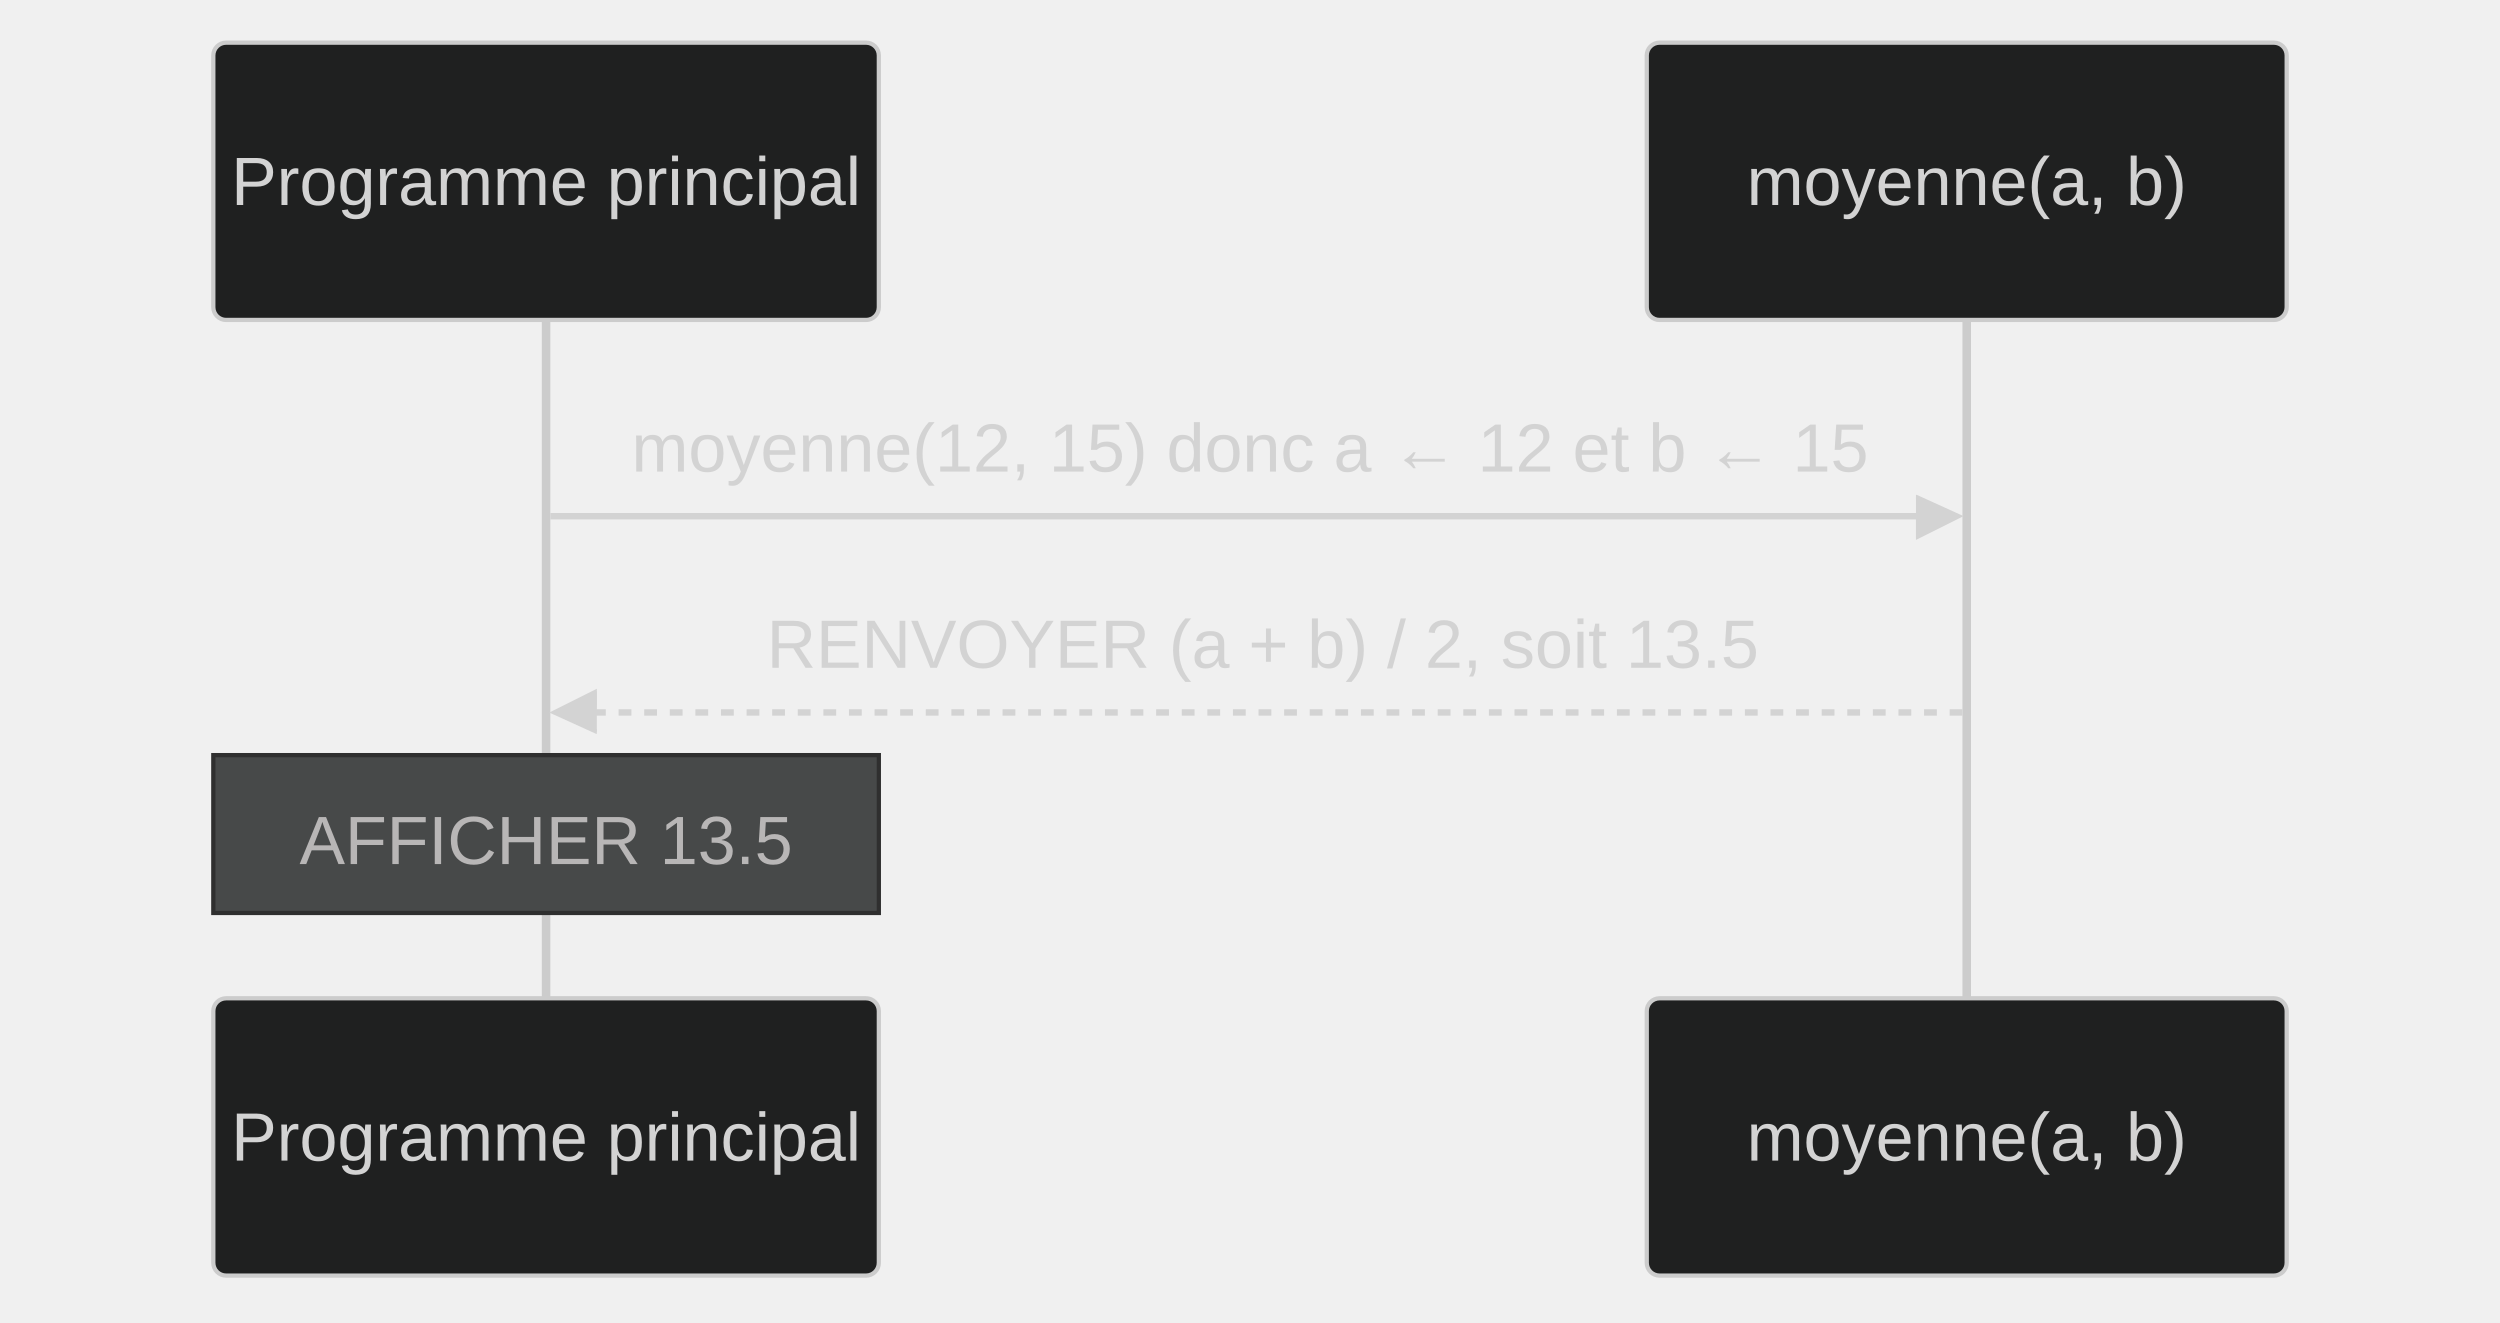
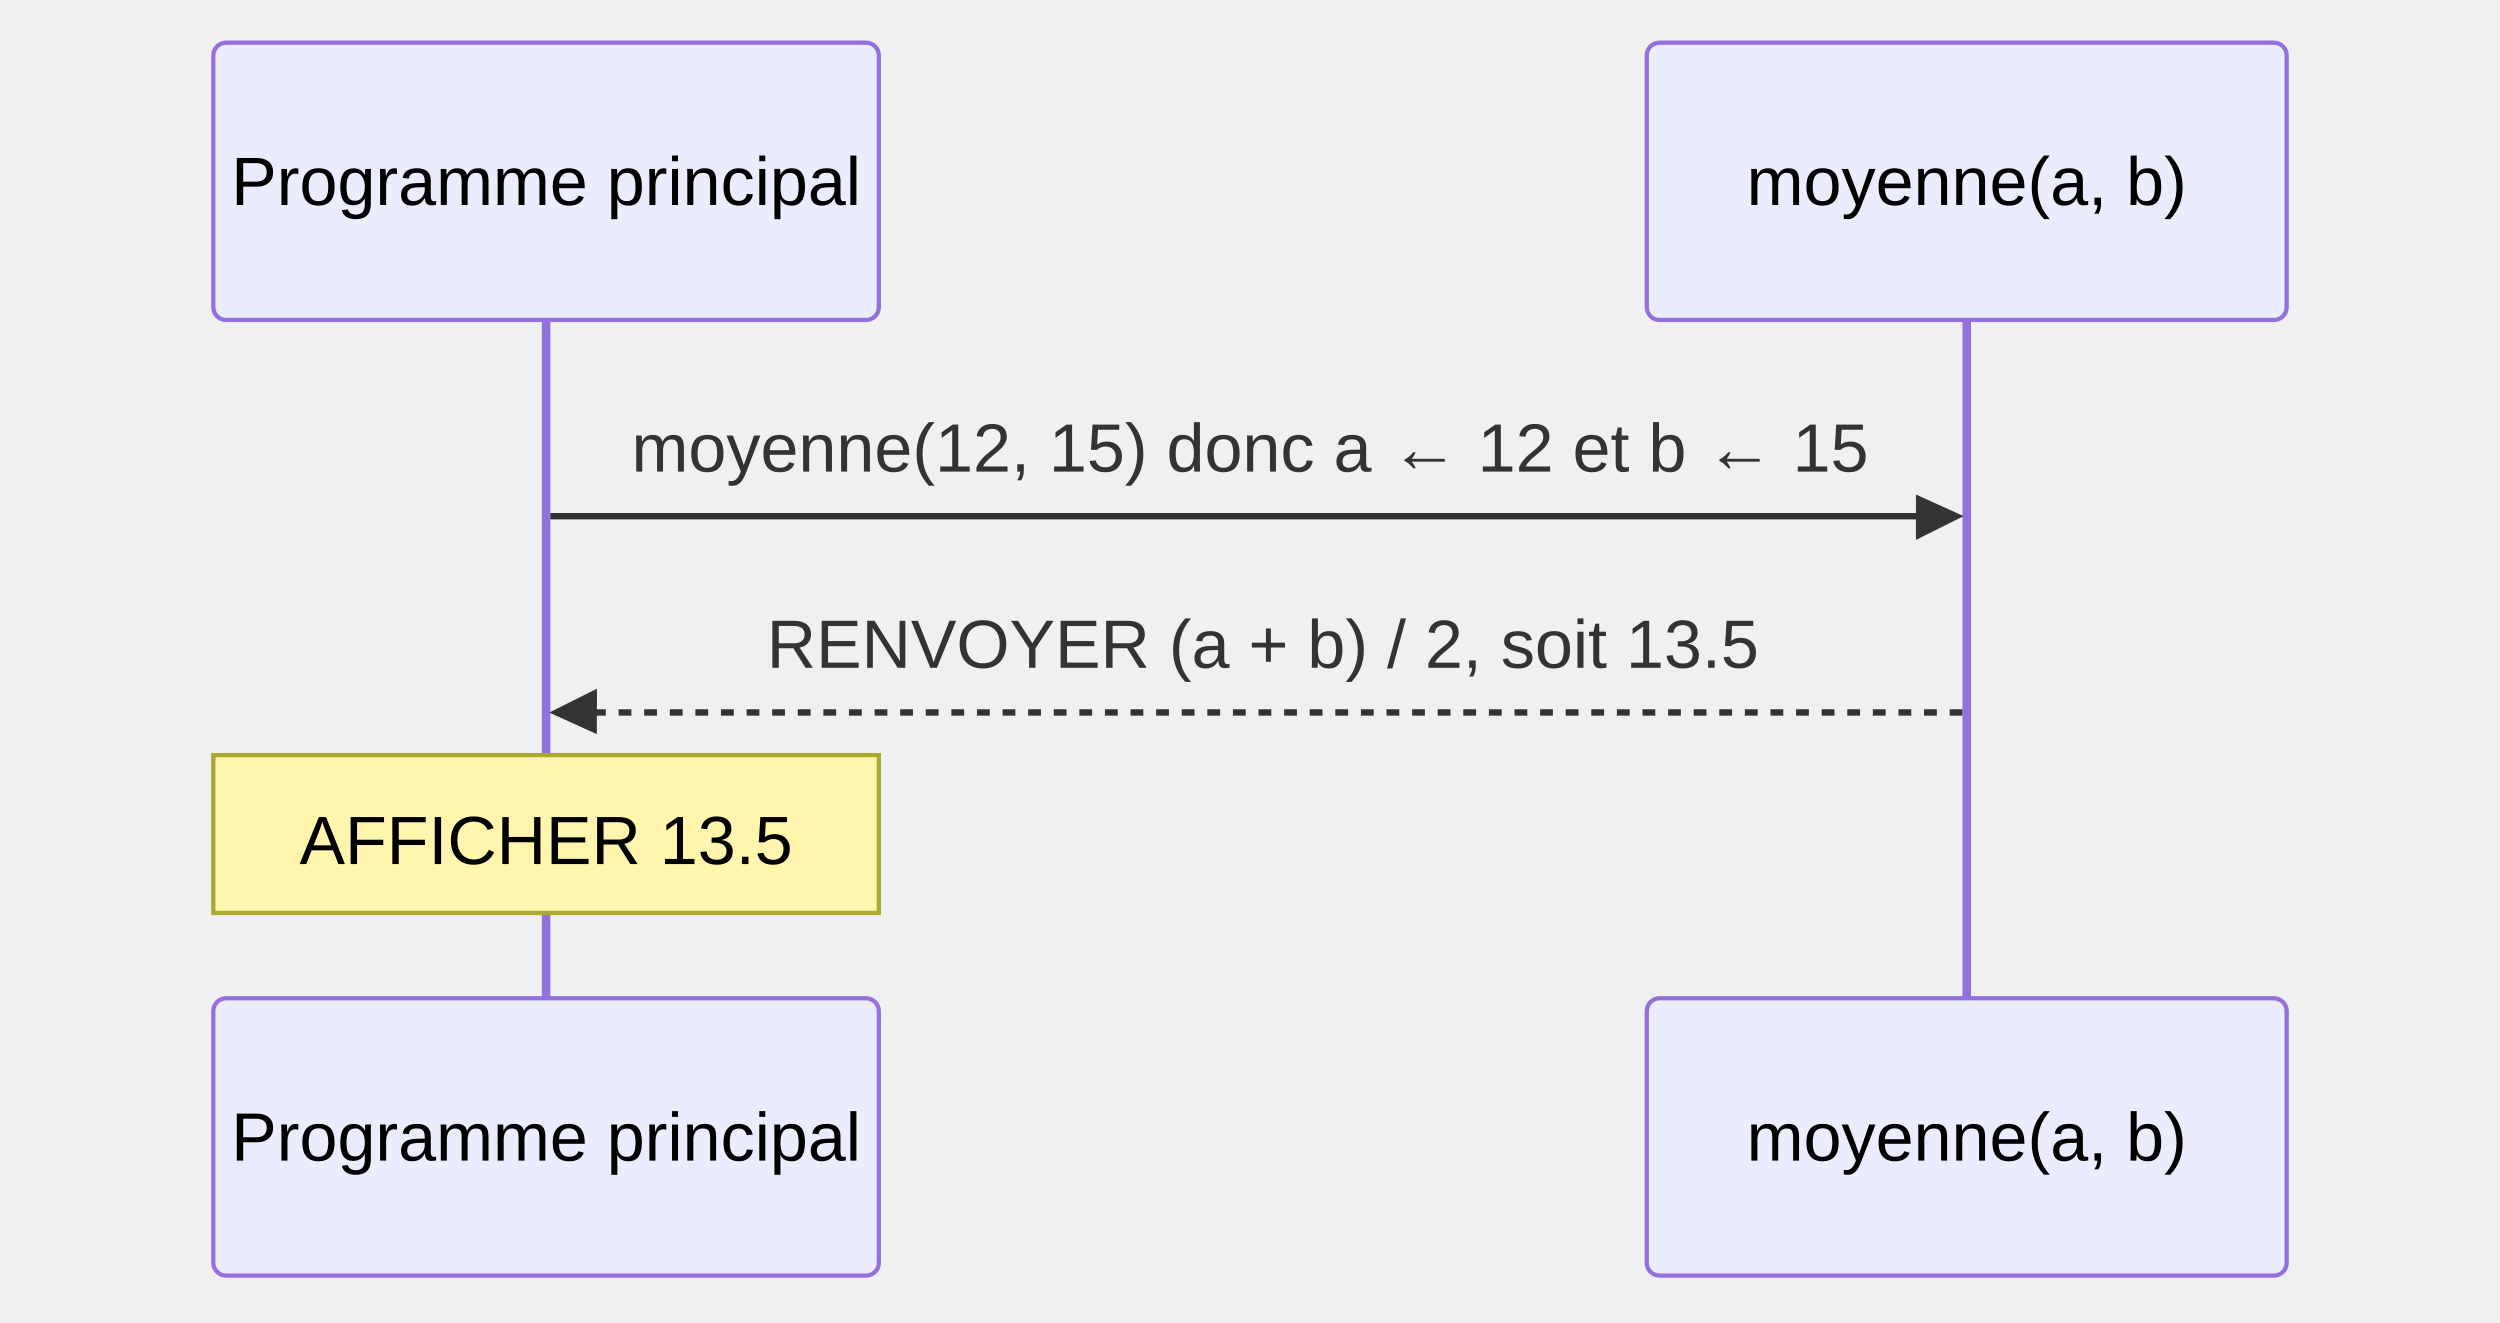
<svg xmlns="http://www.w3.org/2000/svg" id="my-svg" width="100%" style="max-width: 586px; background-color: transparent;" viewBox="-50 -10 586 310" role="graphics-document document" aria-roledescription="sequence">
  <g>
    <rect x="336" y="224" fill="#eaeaea" stroke="#666" width="150" height="65" name="M" rx="3" ry="3" class="actor actor-bottom" />
    <text x="411" y="256.5" dominant-baseline="central" alignment-baseline="central" class="actor actor-box" style="text-anchor: middle; font-size: 16px; font-weight: 400;">
      <tspan x="411" dy="0">moyenne(a, b)</tspan>
    </text>
  </g>
  <g>
    <rect x="0" y="224" fill="#eaeaea" stroke="#666" width="156" height="65" name="P" rx="3" ry="3" class="actor actor-bottom" />
    <text x="78" y="256.5" dominant-baseline="central" alignment-baseline="central" class="actor actor-box" style="text-anchor: middle; font-size: 16px; font-weight: 400;">
      <tspan x="78" dy="0">Programme principal</tspan>
    </text>
  </g>
  <g>
    <line id="actor1" x1="411" y1="65" x2="411" y2="224" class="actor-line 200" stroke-width="0.5px" stroke="#999" name="M" data-et="life-line" data-id="M" />
    <g id="root-1" data-et="participant" data-type="participant" data-id="M">
      <rect x="336" y="0" fill="#eaeaea" stroke="#666" width="150" height="65" name="M" rx="3" ry="3" class="actor actor-top" />
      <text x="411" y="32.5" dominant-baseline="central" alignment-baseline="central" class="actor actor-box" style="text-anchor: middle; font-size: 16px; font-weight: 400;">
        <tspan x="411" dy="0">moyenne(a, b)</tspan>
      </text>
    </g>
  </g>
  <g>
    <line id="actor0" x1="78" y1="65" x2="78" y2="224" class="actor-line 200" stroke-width="0.5px" stroke="#999" name="P" data-et="life-line" data-id="P" />
    <g id="root-0" data-et="participant" data-type="participant" data-id="P">
      <rect x="0" y="0" fill="#eaeaea" stroke="#666" width="156" height="65" name="P" rx="3" ry="3" class="actor actor-top" />
      <text x="78" y="32.5" dominant-baseline="central" alignment-baseline="central" class="actor actor-box" style="text-anchor: middle; font-size: 16px; font-weight: 400;">
        <tspan x="78" dy="0">Programme principal</tspan>
      </text>
    </g>
  </g>
-   <style>#my-svg{font-family:"trebuchet ms",verdana,arial,sans-serif;font-size:16px;fill:#ccc;}@keyframes edge-animation-frame{from{stroke-dashoffset:0;}}@keyframes dash{to{stroke-dashoffset:0;}}#my-svg .edge-animation-slow{stroke-dasharray:9,5!important;stroke-dashoffset:900;animation:dash 50s linear infinite;stroke-linecap:round;}#my-svg .edge-animation-fast{stroke-dasharray:9,5!important;stroke-dashoffset:900;animation:dash 20s linear infinite;stroke-linecap:round;}#my-svg .error-icon{fill:#a44141;}#my-svg .error-text{fill:#ddd;stroke:#ddd;}#my-svg .edge-thickness-normal{stroke-width:1px;}#my-svg .edge-thickness-thick{stroke-width:3.5px;}#my-svg .edge-pattern-solid{stroke-dasharray:0;}#my-svg .edge-thickness-invisible{stroke-width:0;fill:none;}#my-svg .edge-pattern-dashed{stroke-dasharray:3;}#my-svg .edge-pattern-dotted{stroke-dasharray:2;}#my-svg .marker{fill:lightgrey;stroke:lightgrey;}#my-svg .marker.cross{stroke:lightgrey;}#my-svg svg{font-family:"trebuchet ms",verdana,arial,sans-serif;font-size:16px;}#my-svg p{margin:0;}#my-svg .actor{stroke:#ccc;fill:#1f2020;stroke-width:1;}#my-svg rect.actor.outer-path[data-look="neo"]{filter:drop-shadow( 1px 2px 2px rgba(185,185,185,1));}#my-svg rect.note[data-look="neo"]{stroke:hsl(180, 0%, 18.353%);fill:hsl(180, 1.587%, 28.353%);filter:drop-shadow( 1px 2px 2px rgba(185,185,185,1));}#my-svg text.actor&gt;tspan{fill:lightgrey;stroke:none;}#my-svg .actor-line{stroke:#ccc;}#my-svg .innerArc{stroke-width:1.5;stroke-dasharray:none;}#my-svg .messageLine0{stroke-width:1.5;stroke-dasharray:none;stroke:lightgrey;}#my-svg .messageLine1{stroke-width:1.5;stroke-dasharray:2,2;stroke:lightgrey;}#my-svg [id$="-arrowhead"] path{fill:lightgrey;stroke:lightgrey;}#my-svg .sequenceNumber{fill:black;}#my-svg [id$="-sequencenumber"]{fill:lightgrey;}#my-svg [id$="-crosshead"] path{fill:lightgrey;stroke:lightgrey;}#my-svg .messageText{fill:lightgrey;stroke:none;}#my-svg .labelBox{stroke:#ccc;fill:#1f2020;filter:none;}#my-svg .labelText,#my-svg .labelText&gt;tspan{fill:lightgrey;stroke:none;}#my-svg .loopText,#my-svg .loopText&gt;tspan{fill:lightgrey;stroke:none;}#my-svg .sectionTitle,#my-svg .sectionTitle&gt;tspan{fill:lightgrey;stroke:none;}#my-svg .loopLine{stroke-width:2px;stroke-dasharray:2,2;stroke:#ccc;fill:#ccc;}#my-svg .note{stroke:hsl(180, 0%, 18.353%);fill:hsl(180, 1.587%, 28.353%);}#my-svg .noteText,#my-svg .noteText&gt;tspan{fill:rgb(183.848, 181.552, 181.552);stroke:none;font-weight:normal;}#my-svg .activation0{fill:hsl(180, 1.587%, 28.353%);stroke:#ccc;}#my-svg .activation1{fill:hsl(180, 1.587%, 28.353%);stroke:#ccc;}#my-svg .activation2{fill:hsl(180, 1.587%, 28.353%);stroke:#ccc;}#my-svg .actorPopupMenu{position:absolute;}#my-svg .actorPopupMenuPanel{position:absolute;fill:#1f2020;box-shadow:0px 8px 16px 0px rgba(0,0,0,0.2);filter:drop-shadow(3px 5px 2px rgb(0 0 0 / 0.4));}#my-svg .actor-man circle,#my-svg line{fill:#1f2020;stroke-width:2px;}#my-svg g rect.rect{filter:drop-shadow( 1px 2px 2px rgba(185,185,185,1));stroke:#ccc;}#my-svg .node .neo-node{stroke:#ccc;}#my-svg [data-look="neo"].node rect,#my-svg [data-look="neo"].cluster rect,#my-svg [data-look="neo"].node polygon{stroke:url(#my-svg-gradient);filter:drop-shadow( 1px 2px 2px rgba(185,185,185,1));}#my-svg [data-look="neo"].swimlane.cluster rect{filter:none;}#my-svg [data-look="neo"].node path{stroke:url(#my-svg-gradient);stroke-width:1px;}#my-svg [data-look="neo"].node .outer-path{filter:drop-shadow( 1px 2px 2px rgba(185,185,185,1));}#my-svg [data-look="neo"].node .neo-line path{stroke:#ccc;filter:none;}#my-svg [data-look="neo"].node circle{stroke:url(#my-svg-gradient);filter:drop-shadow( 1px 2px 2px rgba(185,185,185,1));}#my-svg [data-look="neo"].node circle .state-start{fill:#000000;}#my-svg [data-look="neo"].icon-shape .icon{fill:url(#my-svg-gradient);filter:drop-shadow( 1px 2px 2px rgba(185,185,185,1));}#my-svg [data-look="neo"].icon-shape .icon-neo path{stroke:url(#my-svg-gradient);filter:drop-shadow( 1px 2px 2px rgba(185,185,185,1));}#my-svg :root{--mermaid-font-family:"trebuchet ms",verdana,arial,sans-serif;}</style>
+   <style>#my-svg{font-family:"trebuchet ms",verdana,arial,sans-serif;font-size:16px;fill:#333;}@keyframes edge-animation-frame{from{stroke-dashoffset:0;}}@keyframes dash{to{stroke-dashoffset:0;}}#my-svg .edge-animation-slow{stroke-dasharray:9,5!important;stroke-dashoffset:900;animation:dash 50s linear infinite;stroke-linecap:round;}#my-svg .edge-animation-fast{stroke-dasharray:9,5!important;stroke-dashoffset:900;animation:dash 20s linear infinite;stroke-linecap:round;}#my-svg .error-icon{fill:#552222;}#my-svg .error-text{fill:#552222;stroke:#552222;}#my-svg .edge-thickness-normal{stroke-width:1px;}#my-svg .edge-thickness-thick{stroke-width:3.5px;}#my-svg .edge-pattern-solid{stroke-dasharray:0;}#my-svg .edge-thickness-invisible{stroke-width:0;fill:none;}#my-svg .edge-pattern-dashed{stroke-dasharray:3;}#my-svg .edge-pattern-dotted{stroke-dasharray:2;}#my-svg .marker{fill:#333333;stroke:#333333;}#my-svg .marker.cross{stroke:#333333;}#my-svg svg{font-family:"trebuchet ms",verdana,arial,sans-serif;font-size:16px;}#my-svg p{margin:0;}#my-svg .actor{stroke:#9370DB;fill:#ECECFF;stroke-width:1;}#my-svg rect.actor.outer-path[data-look="neo"]{filter:drop-shadow(1px 2px 2px rgba(185, 185, 185, 1));}#my-svg rect.note[data-look="neo"]{stroke:#aaaa33;fill:#fff5ad;filter:drop-shadow(1px 2px 2px rgba(185, 185, 185, 1));}#my-svg text.actor&gt;tspan{fill:black;stroke:none;}#my-svg .actor-line{stroke:#9370DB;}#my-svg .innerArc{stroke-width:1.5;stroke-dasharray:none;}#my-svg .messageLine0{stroke-width:1.5;stroke-dasharray:none;stroke:#333;}#my-svg .messageLine1{stroke-width:1.5;stroke-dasharray:2,2;stroke:#333;}#my-svg [id$="-arrowhead"] path{fill:#333;stroke:#333;}#my-svg .sequenceNumber{fill:white;}#my-svg [id$="-sequencenumber"]{fill:#333;}#my-svg [id$="-crosshead"] path{fill:#333;stroke:#333;}#my-svg .messageText{fill:#333;stroke:none;}#my-svg .labelBox{stroke:#9370DB;fill:#ECECFF;filter:none;}#my-svg .labelText,#my-svg .labelText&gt;tspan{fill:black;stroke:none;}#my-svg .loopText,#my-svg .loopText&gt;tspan{fill:black;stroke:none;}#my-svg .sectionTitle,#my-svg .sectionTitle&gt;tspan{fill:black;stroke:none;}#my-svg .loopLine{stroke-width:2px;stroke-dasharray:2,2;stroke:#9370DB;fill:#9370DB;}#my-svg .note{stroke:#aaaa33;fill:#fff5ad;}#my-svg .noteText,#my-svg .noteText&gt;tspan{fill:black;stroke:none;font-weight:normal;}#my-svg .activation0{fill:#f4f4f4;stroke:#666;}#my-svg .activation1{fill:#f4f4f4;stroke:#666;}#my-svg .activation2{fill:#f4f4f4;stroke:#666;}#my-svg .actorPopupMenu{position:absolute;}#my-svg .actorPopupMenuPanel{position:absolute;fill:#ECECFF;box-shadow:0px 8px 16px 0px rgba(0,0,0,0.2);filter:drop-shadow(3px 5px 2px rgb(0 0 0 / 0.4));}#my-svg .actor-man circle,#my-svg line{fill:#ECECFF;stroke-width:2px;}#my-svg g rect.rect{filter:drop-shadow(1px 2px 2px rgba(185, 185, 185, 1));stroke:#9370DB;}#my-svg .node .neo-node{stroke:#9370DB;}#my-svg [data-look="neo"].node rect,#my-svg [data-look="neo"].cluster rect,#my-svg [data-look="neo"].node polygon{stroke:#9370DB;filter:drop-shadow(1px 2px 2px rgba(185, 185, 185, 1));}#my-svg [data-look="neo"].swimlane.cluster rect{filter:none;}#my-svg [data-look="neo"].node path{stroke:#9370DB;stroke-width:1px;}#my-svg [data-look="neo"].node .outer-path{filter:drop-shadow(1px 2px 2px rgba(185, 185, 185, 1));}#my-svg [data-look="neo"].node .neo-line path{stroke:#9370DB;filter:none;}#my-svg [data-look="neo"].node circle{stroke:#9370DB;filter:drop-shadow(1px 2px 2px rgba(185, 185, 185, 1));}#my-svg [data-look="neo"].node circle .state-start{fill:#000000;}#my-svg [data-look="neo"].icon-shape .icon{fill:#9370DB;filter:drop-shadow(1px 2px 2px rgba(185, 185, 185, 1));}#my-svg [data-look="neo"].icon-shape .icon-neo path{stroke:#9370DB;filter:drop-shadow(1px 2px 2px rgba(185, 185, 185, 1));}#my-svg :root{--mermaid-font-family:"trebuchet ms",verdana,arial,sans-serif;}</style>
  <g />
  <defs>
    <symbol id="my-svg-computer" width="24" height="24">
      <path transform="scale(.5)" d="M2 2v13h20v-13h-20zm18 11h-16v-9h16v9zm-10.228 6l.466-1h3.524l.467 1h-4.457zm14.228 3h-24l2-6h2.104l-1.33 4h18.45l-1.297-4h2.073l2 6zm-5-10h-14v-7h14v7z" />
    </symbol>
  </defs>
  <defs>
    <symbol id="my-svg-database" fill-rule="evenodd" clip-rule="evenodd">
      <path transform="scale(.5)" d="M12.258.001l.256.004.255.005.253.008.251.01.249.012.247.015.246.016.242.019.241.02.239.023.236.024.233.027.231.028.229.031.225.032.223.034.22.036.217.038.214.04.211.041.208.043.205.045.201.046.198.048.194.05.191.051.187.053.183.054.18.056.175.057.172.059.168.06.163.061.16.063.155.064.15.066.074.033.073.033.071.034.07.034.069.035.068.035.067.035.066.035.064.036.064.036.062.036.06.036.06.037.058.037.058.037.055.038.055.038.053.038.052.038.051.039.05.039.048.039.047.039.045.04.044.04.043.04.041.04.04.041.039.041.037.041.036.041.034.041.033.042.032.042.03.042.029.042.027.042.026.043.024.043.023.043.021.043.02.043.018.044.017.043.015.044.013.044.012.044.011.045.009.044.007.045.006.045.004.045.002.045.001.045v17l-.001.045-.002.045-.004.045-.006.045-.007.045-.009.044-.011.045-.012.044-.013.044-.015.044-.017.043-.018.044-.02.043-.021.043-.023.043-.024.043-.026.043-.027.042-.029.042-.03.042-.032.042-.033.042-.034.041-.036.041-.037.041-.039.041-.04.041-.041.04-.043.04-.044.04-.045.04-.047.039-.048.039-.05.039-.051.039-.052.038-.053.038-.055.038-.055.038-.058.037-.058.037-.06.037-.06.036-.062.036-.064.036-.064.036-.066.035-.067.035-.068.035-.069.035-.07.034-.071.034-.073.033-.074.033-.15.066-.155.064-.16.063-.163.061-.168.06-.172.059-.175.057-.18.056-.183.054-.187.053-.191.051-.194.05-.198.048-.201.046-.205.045-.208.043-.211.041-.214.04-.217.038-.22.036-.223.034-.225.032-.229.031-.231.028-.233.027-.236.024-.239.023-.241.02-.242.019-.246.016-.247.015-.249.012-.251.01-.253.008-.255.005-.256.004-.258.001-.258-.001-.256-.004-.255-.005-.253-.008-.251-.01-.249-.012-.247-.015-.245-.016-.243-.019-.241-.02-.238-.023-.236-.024-.234-.027-.231-.028-.228-.031-.226-.032-.223-.034-.22-.036-.217-.038-.214-.04-.211-.041-.208-.043-.204-.045-.201-.046-.198-.048-.195-.05-.19-.051-.187-.053-.184-.054-.179-.056-.176-.057-.172-.059-.167-.06-.164-.061-.159-.063-.155-.064-.151-.066-.074-.033-.072-.033-.072-.034-.07-.034-.069-.035-.068-.035-.067-.035-.066-.035-.064-.036-.063-.036-.062-.036-.061-.036-.06-.037-.058-.037-.057-.037-.056-.038-.055-.038-.053-.038-.052-.038-.051-.039-.049-.039-.049-.039-.046-.039-.046-.04-.044-.04-.043-.04-.041-.04-.04-.041-.039-.041-.037-.041-.036-.041-.034-.041-.033-.042-.032-.042-.03-.042-.029-.042-.027-.042-.026-.043-.024-.043-.023-.043-.021-.043-.02-.043-.018-.044-.017-.043-.015-.044-.013-.044-.012-.044-.011-.045-.009-.044-.007-.045-.006-.045-.004-.045-.002-.045-.001-.045v-17l.001-.045.002-.045.004-.045.006-.045.007-.045.009-.044.011-.045.012-.044.013-.044.015-.044.017-.043.018-.044.02-.043.021-.043.023-.043.024-.043.026-.043.027-.042.029-.042.03-.042.032-.042.033-.042.034-.041.036-.041.037-.041.039-.041.04-.041.041-.04.043-.04.044-.04.046-.04.046-.039.049-.039.049-.039.051-.039.052-.038.053-.038.055-.038.056-.038.057-.037.058-.037.06-.037.061-.036.062-.036.063-.036.064-.036.066-.035.067-.035.068-.035.069-.035.07-.034.072-.034.072-.033.074-.033.151-.066.155-.064.159-.063.164-.061.167-.06.172-.059.176-.057.179-.056.184-.054.187-.053.19-.051.195-.05.198-.048.201-.046.204-.045.208-.043.211-.041.214-.04.217-.038.22-.036.223-.034.226-.032.228-.031.231-.028.234-.027.236-.024.238-.023.241-.02.243-.019.245-.016.247-.015.249-.012.251-.01.253-.008.255-.005.256-.004.258-.001.258.001zm-9.258 20.499v.01l.001.021.003.021.004.022.005.021.006.022.007.022.009.023.01.022.011.023.012.023.013.023.015.023.016.024.017.023.018.024.019.024.021.024.022.025.023.024.024.025.052.049.056.05.061.051.066.051.07.051.075.051.079.052.084.052.088.052.092.052.097.052.102.051.105.052.11.052.114.051.119.051.123.051.127.05.131.05.135.05.139.048.144.049.147.047.152.047.155.047.16.045.163.045.167.043.171.043.176.041.178.041.183.039.187.039.19.037.194.035.197.035.202.033.204.031.209.03.212.029.216.027.219.025.222.024.226.021.23.02.233.018.236.016.24.015.243.012.246.01.249.008.253.005.256.004.259.001.26-.001.257-.004.254-.005.25-.008.247-.011.244-.012.241-.014.237-.016.233-.018.231-.021.226-.021.224-.024.22-.026.216-.027.212-.028.21-.031.205-.031.202-.034.198-.034.194-.036.191-.037.187-.039.183-.04.179-.04.175-.042.172-.043.168-.044.163-.045.16-.046.155-.046.152-.047.148-.048.143-.049.139-.049.136-.05.131-.05.126-.05.123-.051.118-.052.114-.051.11-.052.106-.052.101-.052.096-.052.092-.052.088-.053.083-.051.079-.052.074-.052.07-.051.065-.051.06-.051.056-.05.051-.05.023-.024.023-.025.021-.024.02-.024.019-.024.018-.024.017-.024.015-.023.014-.024.013-.023.012-.023.01-.023.01-.022.008-.022.006-.022.006-.022.004-.022.004-.021.001-.021.001-.021v-4.127l-.077.055-.08.053-.083.054-.085.053-.087.052-.09.052-.093.051-.095.05-.097.05-.1.049-.102.049-.105.048-.106.047-.109.047-.111.046-.114.045-.115.045-.118.044-.12.043-.122.042-.124.042-.126.041-.128.04-.13.04-.132.038-.134.038-.135.037-.138.037-.139.035-.142.035-.143.034-.144.033-.147.032-.148.031-.15.03-.151.03-.153.029-.154.027-.156.027-.158.026-.159.025-.161.024-.162.023-.163.022-.165.021-.166.02-.167.019-.169.018-.169.017-.171.016-.173.015-.173.014-.175.013-.175.012-.177.011-.178.01-.179.008-.179.008-.181.006-.182.005-.182.004-.184.003-.184.002h-.37l-.184-.002-.184-.003-.182-.004-.182-.005-.181-.006-.179-.008-.179-.008-.178-.01-.176-.011-.176-.012-.175-.013-.173-.014-.172-.015-.171-.016-.17-.017-.169-.018-.167-.019-.166-.02-.165-.021-.163-.022-.162-.023-.161-.024-.159-.025-.157-.026-.156-.027-.155-.027-.153-.029-.151-.03-.15-.03-.148-.031-.146-.032-.145-.033-.143-.034-.141-.035-.14-.035-.137-.037-.136-.037-.134-.038-.132-.038-.13-.04-.128-.04-.126-.041-.124-.042-.122-.042-.12-.044-.117-.043-.116-.045-.113-.045-.112-.046-.109-.047-.106-.047-.105-.048-.102-.049-.1-.049-.097-.05-.095-.05-.093-.052-.09-.051-.087-.052-.085-.053-.083-.054-.08-.054-.077-.054v4.127zm0-5.654v.011l.001.021.003.021.004.021.005.022.006.022.007.022.009.022.01.022.011.023.012.023.013.023.015.024.016.023.017.024.018.024.019.024.021.024.022.024.023.025.024.024.052.05.056.05.061.05.066.051.07.051.075.052.079.051.084.052.088.052.092.052.097.052.102.052.105.052.11.051.114.051.119.052.123.05.127.051.131.05.135.049.139.049.144.048.147.048.152.047.155.046.16.045.163.045.167.044.171.042.176.042.178.04.183.04.187.038.19.037.194.036.197.034.202.033.204.032.209.03.212.028.216.027.219.025.222.024.226.022.23.02.233.018.236.016.24.014.243.012.246.01.249.008.253.006.256.003.259.001.26-.001.257-.003.254-.006.25-.008.247-.01.244-.012.241-.015.237-.016.233-.018.231-.02.226-.022.224-.024.22-.025.216-.027.212-.029.21-.03.205-.032.202-.033.198-.035.194-.036.191-.037.187-.039.183-.039.179-.041.175-.042.172-.043.168-.044.163-.045.16-.045.155-.047.152-.047.148-.048.143-.048.139-.05.136-.049.131-.05.126-.051.123-.051.118-.051.114-.052.11-.052.106-.052.101-.052.096-.052.092-.052.088-.052.083-.052.079-.052.074-.051.07-.052.065-.051.06-.05.056-.051.051-.049.023-.025.023-.024.021-.025.02-.024.019-.024.018-.024.017-.024.015-.023.014-.023.013-.024.012-.022.01-.023.01-.023.008-.022.006-.022.006-.022.004-.021.004-.022.001-.021.001-.021v-4.139l-.077.054-.08.054-.083.054-.085.052-.087.053-.09.051-.093.051-.095.051-.097.05-.1.049-.102.049-.105.048-.106.047-.109.047-.111.046-.114.045-.115.044-.118.044-.12.044-.122.042-.124.042-.126.041-.128.04-.13.039-.132.039-.134.038-.135.037-.138.036-.139.036-.142.035-.143.033-.144.033-.147.033-.148.031-.15.03-.151.03-.153.028-.154.028-.156.027-.158.026-.159.025-.161.024-.162.023-.163.022-.165.021-.166.02-.167.019-.169.018-.169.017-.171.016-.173.015-.173.014-.175.013-.175.012-.177.011-.178.009-.179.009-.179.007-.181.007-.182.005-.182.004-.184.003-.184.002h-.37l-.184-.002-.184-.003-.182-.004-.182-.005-.181-.007-.179-.007-.179-.009-.178-.009-.176-.011-.176-.012-.175-.013-.173-.014-.172-.015-.171-.016-.17-.017-.169-.018-.167-.019-.166-.02-.165-.021-.163-.022-.162-.023-.161-.024-.159-.025-.157-.026-.156-.027-.155-.028-.153-.028-.151-.03-.15-.03-.148-.031-.146-.033-.145-.033-.143-.033-.141-.035-.14-.036-.137-.036-.136-.037-.134-.038-.132-.039-.13-.039-.128-.04-.126-.041-.124-.042-.122-.043-.12-.043-.117-.044-.116-.044-.113-.046-.112-.046-.109-.046-.106-.047-.105-.048-.102-.049-.1-.049-.097-.05-.095-.051-.093-.051-.09-.051-.087-.053-.085-.052-.083-.054-.08-.054-.077-.054v4.139zm0-5.666v.011l.001.02.003.022.004.021.005.022.006.021.007.022.009.023.01.022.011.023.012.023.013.023.015.023.016.024.017.024.018.023.019.024.021.025.022.024.023.024.024.025.052.05.056.05.061.05.066.051.07.051.075.052.079.051.084.052.088.052.092.052.097.052.102.052.105.051.11.052.114.051.119.051.123.051.127.05.131.05.135.05.139.049.144.048.147.048.152.047.155.046.16.045.163.045.167.043.171.043.176.042.178.04.183.04.187.038.19.037.194.036.197.034.202.033.204.032.209.03.212.028.216.027.219.025.222.024.226.021.23.02.233.018.236.017.24.014.243.012.246.01.249.008.253.006.256.003.259.001.26-.001.257-.003.254-.006.25-.008.247-.01.244-.013.241-.014.237-.016.233-.018.231-.02.226-.022.224-.024.22-.025.216-.027.212-.029.21-.03.205-.032.202-.033.198-.035.194-.036.191-.037.187-.039.183-.039.179-.041.175-.042.172-.043.168-.044.163-.045.16-.045.155-.047.152-.047.148-.048.143-.049.139-.049.136-.049.131-.051.126-.05.123-.051.118-.052.114-.051.11-.052.106-.052.101-.052.096-.052.092-.052.088-.052.083-.052.079-.052.074-.052.07-.051.065-.051.06-.051.056-.05.051-.049.023-.025.023-.025.021-.024.02-.024.019-.024.018-.024.017-.024.015-.023.014-.024.013-.023.012-.023.01-.022.01-.023.008-.022.006-.022.006-.022.004-.022.004-.021.001-.021.001-.021v-4.153l-.077.054-.08.054-.083.053-.085.053-.087.053-.09.051-.093.051-.095.051-.097.05-.1.049-.102.048-.105.048-.106.048-.109.046-.111.046-.114.046-.115.044-.118.044-.12.043-.122.043-.124.042-.126.041-.128.04-.13.039-.132.039-.134.038-.135.037-.138.036-.139.036-.142.034-.143.034-.144.033-.147.032-.148.032-.15.03-.151.03-.153.028-.154.028-.156.027-.158.026-.159.024-.161.024-.162.023-.163.023-.165.021-.166.02-.167.019-.169.018-.169.017-.171.016-.173.015-.173.014-.175.013-.175.012-.177.01-.178.01-.179.009-.179.007-.181.006-.182.006-.182.004-.184.003-.184.001-.185.001-.185-.001-.184-.001-.184-.003-.182-.004-.182-.006-.181-.006-.179-.007-.179-.009-.178-.01-.176-.01-.176-.012-.175-.013-.173-.014-.172-.015-.171-.016-.17-.017-.169-.018-.167-.019-.166-.02-.165-.021-.163-.023-.162-.023-.161-.024-.159-.024-.157-.026-.156-.027-.155-.028-.153-.028-.151-.03-.15-.03-.148-.032-.146-.032-.145-.033-.143-.034-.141-.034-.14-.036-.137-.036-.136-.037-.134-.038-.132-.039-.13-.039-.128-.041-.126-.041-.124-.041-.122-.043-.12-.043-.117-.044-.116-.044-.113-.046-.112-.046-.109-.046-.106-.048-.105-.048-.102-.048-.1-.05-.097-.049-.095-.051-.093-.051-.09-.052-.087-.052-.085-.053-.083-.053-.08-.054-.077-.054v4.153zm8.74-8.179l-.257.004-.254.005-.25.008-.247.011-.244.012-.241.014-.237.016-.233.018-.231.021-.226.022-.224.023-.22.026-.216.027-.212.028-.21.031-.205.032-.202.033-.198.034-.194.036-.191.038-.187.038-.183.04-.179.041-.175.042-.172.043-.168.043-.163.045-.16.046-.155.046-.152.048-.148.048-.143.048-.139.049-.136.05-.131.05-.126.051-.123.051-.118.051-.114.052-.11.052-.106.052-.101.052-.096.052-.092.052-.088.052-.083.052-.079.052-.074.051-.07.052-.065.051-.06.05-.056.05-.051.05-.023.025-.023.024-.021.024-.02.025-.019.024-.018.024-.017.023-.015.024-.014.023-.013.023-.012.023-.01.023-.01.022-.008.022-.006.023-.006.021-.004.022-.004.021-.001.021-.001.021.001.021.001.021.004.021.004.022.006.021.006.023.008.022.01.022.01.023.012.023.013.023.014.023.015.024.017.023.018.024.019.024.02.025.021.024.023.024.023.025.051.05.056.05.06.05.065.051.07.052.074.051.079.052.083.052.088.052.092.052.096.052.101.052.106.052.11.052.114.052.118.051.123.051.126.051.131.05.136.05.139.049.143.048.148.048.152.048.155.046.16.046.163.045.168.043.172.043.175.042.179.041.183.04.187.038.191.038.194.036.198.034.202.033.205.032.21.031.212.028.216.027.22.026.224.023.226.022.231.021.233.018.237.016.241.014.244.012.247.011.25.008.254.005.257.004.26.001.26-.001.257-.004.254-.005.25-.008.247-.011.244-.012.241-.014.237-.016.233-.018.231-.021.226-.022.224-.023.22-.026.216-.027.212-.028.21-.031.205-.032.202-.033.198-.034.194-.036.191-.038.187-.038.183-.04.179-.041.175-.042.172-.043.168-.043.163-.045.16-.046.155-.046.152-.048.148-.048.143-.048.139-.049.136-.05.131-.05.126-.051.123-.051.118-.051.114-.052.11-.052.106-.052.101-.052.096-.052.092-.052.088-.052.083-.052.079-.052.074-.051.07-.052.065-.051.06-.05.056-.05.051-.05.023-.025.023-.024.021-.024.02-.025.019-.024.018-.024.017-.023.015-.024.014-.023.013-.023.012-.023.01-.023.01-.022.008-.022.006-.023.006-.021.004-.022.004-.021.001-.021.001-.021-.001-.021-.001-.021-.004-.021-.004-.022-.006-.021-.006-.023-.008-.022-.01-.022-.01-.023-.012-.023-.013-.023-.014-.023-.015-.024-.017-.023-.018-.024-.019-.024-.02-.025-.021-.024-.023-.024-.023-.025-.051-.05-.056-.05-.06-.05-.065-.051-.07-.052-.074-.051-.079-.052-.083-.052-.088-.052-.092-.052-.096-.052-.101-.052-.106-.052-.11-.052-.114-.052-.118-.051-.123-.051-.126-.051-.131-.05-.136-.05-.139-.049-.143-.048-.148-.048-.152-.048-.155-.046-.16-.046-.163-.045-.168-.043-.172-.043-.175-.042-.179-.041-.183-.04-.187-.038-.191-.038-.194-.036-.198-.034-.202-.033-.205-.032-.21-.031-.212-.028-.216-.027-.22-.026-.224-.023-.226-.022-.231-.021-.233-.018-.237-.016-.241-.014-.244-.012-.247-.011-.25-.008-.254-.005-.257-.004-.26-.001-.26.001z" />
    </symbol>
  </defs>
  <defs>
    <symbol id="my-svg-clock" width="24" height="24">
      <path transform="scale(.5)" d="M12 2c5.514 0 10 4.486 10 10s-4.486 10-10 10-10-4.486-10-10 4.486-10 10-10zm0-2c-6.627 0-12 5.373-12 12s5.373 12 12 12 12-5.373 12-12-5.373-12-12-12zm5.848 12.459c.202.038.202.333.001.372-1.907.361-6.045 1.111-6.547 1.111-.719 0-1.301-.582-1.301-1.301 0-.512.77-5.447 1.125-7.445.034-.192.312-.181.343.014l.985 6.238 5.394 1.011z" />
    </symbol>
  </defs>
  <defs>
    <marker id="my-svg-arrowhead" refX="7.9" refY="5" markerUnits="userSpaceOnUse" markerWidth="12" markerHeight="12" orient="auto-start-reverse">
      <path d="M -1 0 L 10 5 L 0 10 z" />
    </marker>
  </defs>
  <defs>
    <marker id="my-svg-crosshead" markerWidth="15" markerHeight="8" orient="auto" refX="4" refY="4.5">
      <path fill="none" stroke="#000000" stroke-width="1pt" d="M 1,2 L 6,7 M 6,2 L 1,7" style="stroke-dasharray: 0, 0;" />
    </marker>
  </defs>
  <defs>
    <marker id="my-svg-filled-head" refX="15.5" refY="7" markerWidth="20" markerHeight="28" orient="auto">
      <path d="M 18,7 L9,13 L14,7 L9,1 Z" />
    </marker>
  </defs>
  <defs>
    <marker id="my-svg-sequencenumber" refX="15" refY="15" markerWidth="60" markerHeight="40" orient="auto">
      <circle cx="15" cy="15" r="6" />
    </marker>
  </defs>
  <defs>
    <marker id="my-svg-solidTopArrowHead" refX="7.9" refY="7.25" markerUnits="userSpaceOnUse" markerWidth="12" markerHeight="12" orient="auto-start-reverse">
      <path d="M 0 0 L 10 8 L 0 8 z" />
    </marker>
  </defs>
  <defs>
    <marker id="my-svg-solidBottomArrowHead" refX="7.9" refY="0.75" markerUnits="userSpaceOnUse" markerWidth="12" markerHeight="12" orient="auto-start-reverse">
      <path d="M 0 0 L 10 0 L 0 8 z" />
    </marker>
  </defs>
  <defs>
    <marker id="my-svg-stickTopArrowHead" refX="7.5" refY="7" markerUnits="userSpaceOnUse" markerWidth="12" markerHeight="12" orient="auto-start-reverse">
      <path d="M 0 0 L 7 7" stroke="black" stroke-width="1.5" fill="none" />
    </marker>
  </defs>
  <defs>
    <marker id="my-svg-stickBottomArrowHead" refX="7.5" refY="0" markerUnits="userSpaceOnUse" markerWidth="12" markerHeight="12" orient="auto-start-reverse">
      <path d="M 0 7 L 7 0" stroke="black" stroke-width="1.5" fill="none" />
    </marker>
  </defs>
  <g data-et="note" data-id="i2">
    <rect x="0" y="167" fill="#EDF2AE" stroke="#666" width="156" height="37" class="note" />
    <text x="78" y="172" text-anchor="middle" dominant-baseline="middle" alignment-baseline="middle" class="noteText" dy="1em" style="font-size: 16px; font-weight: 400;">
      <tspan x="78">AFFICHER 13.5</tspan>
    </text>
  </g>
  <text x="243" y="80" text-anchor="middle" dominant-baseline="middle" alignment-baseline="middle" class="messageText" dy="1em" style="font-size: 16px; font-weight: 400;">moyenne(12, 15) donc a ← 12 et b ← 15</text>
  <line x1="79" y1="111" x2="407" y2="111" class="messageLine0" data-et="message" data-id="i0" data-from="P" data-to="M" stroke-width="2" stroke="none" marker-end="url(#my-svg-arrowhead)" style="fill: none;" />
  <text x="246" y="126" text-anchor="middle" dominant-baseline="middle" alignment-baseline="middle" class="messageText" dy="1em" style="font-size: 16px; font-weight: 400;">RENVOYER (a + b) / 2, soit 13.5</text>
  <line x1="410" y1="157" x2="82" y2="157" class="messageLine1" data-et="message" data-id="i1" data-from="M" data-to="P" stroke-width="2" stroke="none" marker-end="url(#my-svg-arrowhead)" style="stroke-dasharray: 3, 3; fill: none;" />
</svg>
